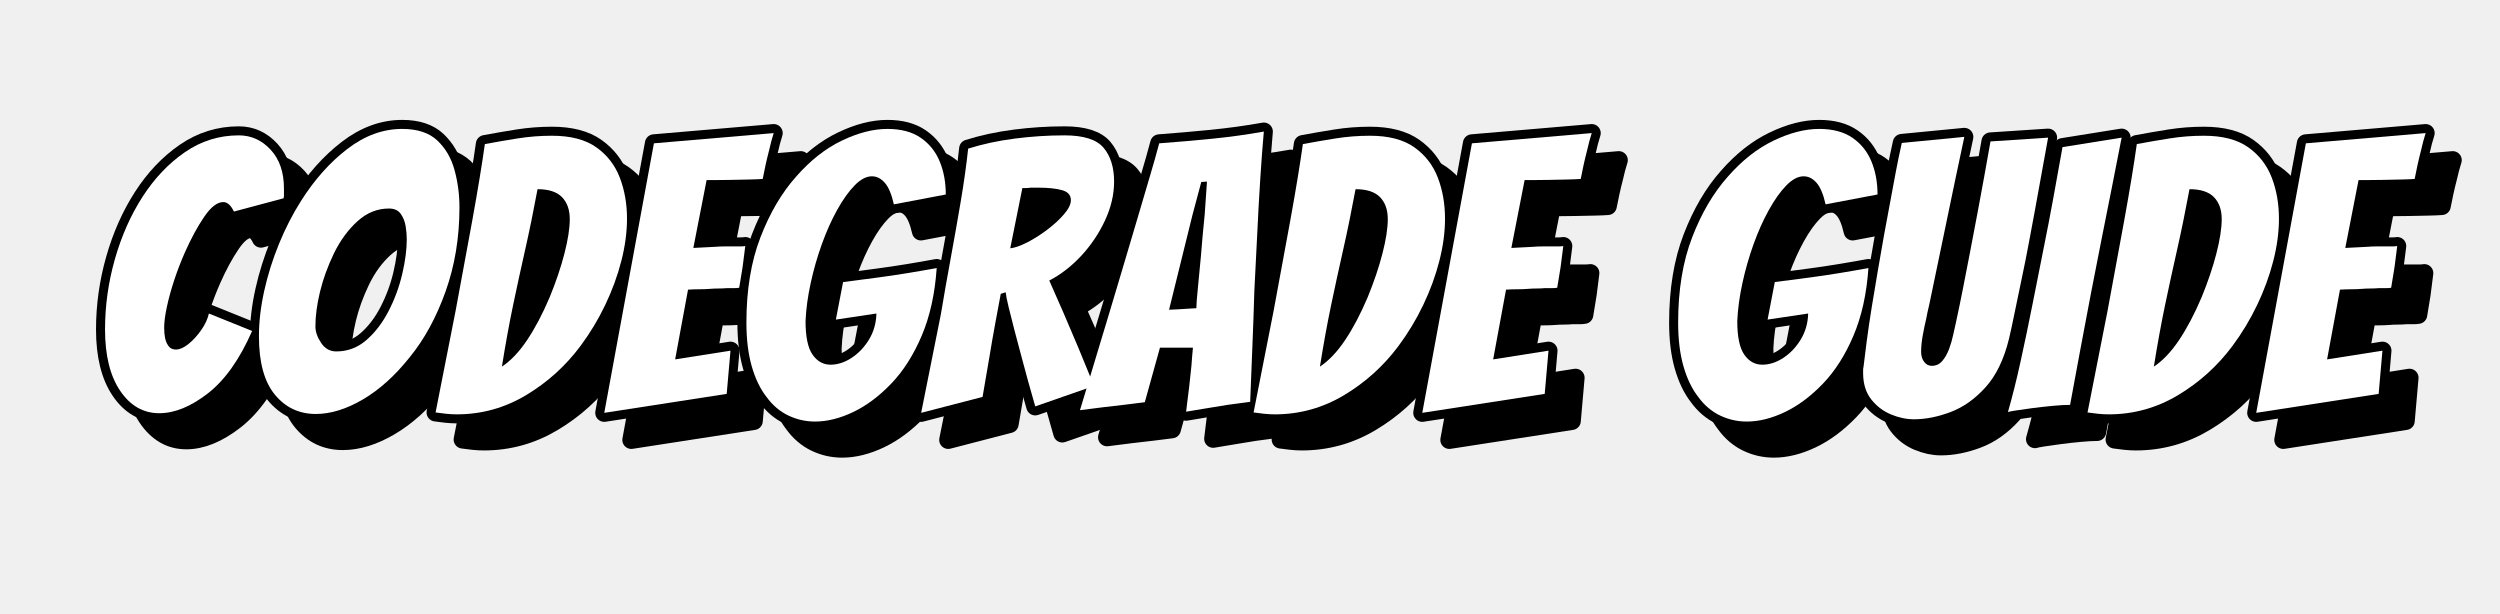
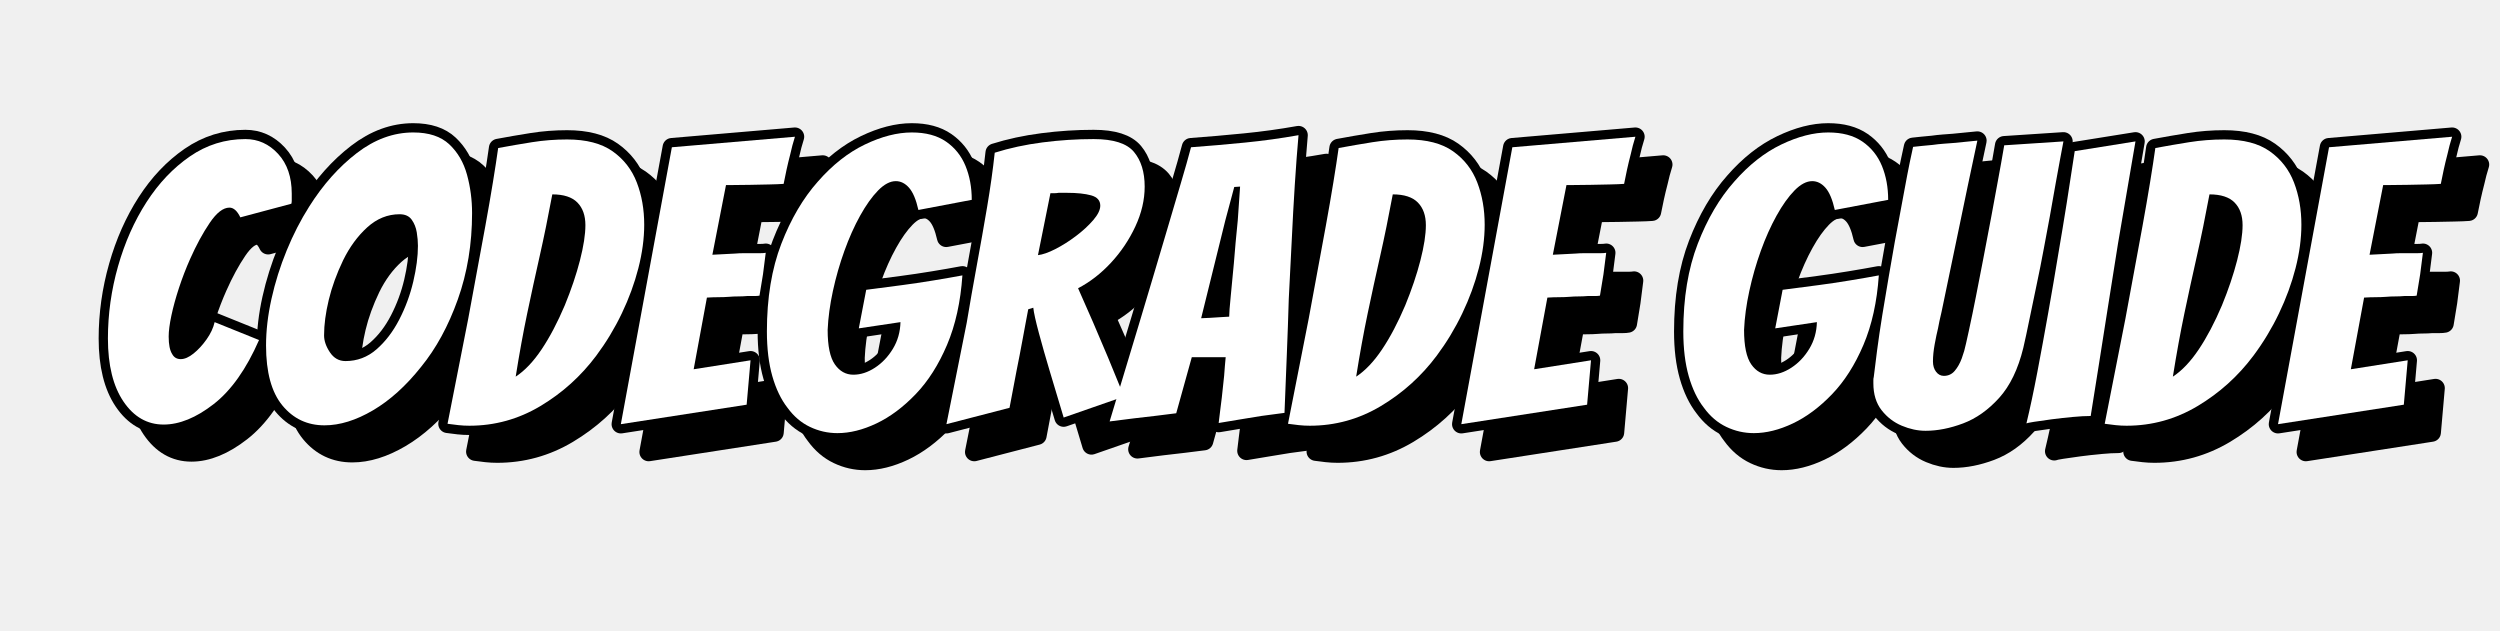
- <svg xmlns="http://www.w3.org/2000/svg" viewBox="0 0 277.0 68.0" width="277.0" height="68.0">
-   <g transform="translate(13.0, 48.7) scale(0.042, -0.042)" fill="#000" stroke="#000" stroke-width="47.6" stroke-linejoin="round">
+ <svg xmlns="http://www.w3.org/2000/svg" viewBox="0 0 269.6 68.0" width="269.6" height="68.0">
+   <g transform="translate(13, 48.7) scale(0.042, -0.042)" fill="#000" stroke="#000" stroke-width="47.6" stroke-linejoin="round">
    <g transform="translate(0, 0)">
      <path d="M182 -2Q119 -2 79.0 57.0Q39 116 39 219Q39 313 65.0 404.5Q91 496 138 569Q185 642 249.5 686.5Q314 731 392 731Q441 731 476.0 693.0Q511 655 511 591V579Q511 575 511.0 572.0Q511 569 510 565L379 530Q367 555 351 555Q327 555 300.5 516.0Q274 477 250 423Q234 387 221.5 349.0Q209 311 202.0 278.0Q195 245 195 224Q195 193 204 179Q211 166 226 166Q241 166 259.0 180.5Q277 195 292.5 217.0Q308 239 313 261L427 215Q378 103 310.5 50.5Q243 -2 182 -2Z" />
    </g>
    <g transform="translate(414, 0)">
      <path d="M181 -4Q115 -4 73.0 47.0Q31 98 31 201Q31 258 45.0 321.0Q59 384 84.0 445.0Q109 506 142 558Q195 642 264.0 695.0Q333 748 409 748Q469 748 501.5 717.5Q534 687 547.0 639.5Q560 592 560 541Q560 422 523.5 319.5Q487 217 429 146Q371 73 305.5 34.5Q240 -4 181 -4ZM235 161Q280 161 314.5 191.0Q349 221 373.0 267.5Q397 314 409.0 365.0Q421 416 421 457Q421 473 418.0 491.5Q415 510 405.0 524.0Q395 538 374 538Q328 538 291.0 504.5Q254 471 229 420Q204 368 192.0 318.0Q180 268 180 227Q180 206 195.0 183.5Q210 161 235 161Z" />
    </g>
    <g transform="translate(907, 0)">
      <path d="M60 -5Q46 -5 32.0 -3.5Q18 -2 4 0L57 269Q67 324 78.5 385.5Q90 447 101.0 507.5Q112 568 120.5 620.0Q129 672 134 708Q177 716 221.0 723.0Q265 730 311 730Q385 730 428.0 699.5Q471 669 490.0 619.5Q509 570 509 511Q509 458 494.0 399.5Q479 341 451.5 283.5Q424 226 386 175Q327 96 242.5 45.5Q158 -5 60 -5ZM179 121Q214 144 245.5 191.0Q277 238 305 304Q330 365 344.0 419.5Q358 474 358 510Q358 547 337.5 568.0Q317 589 273 589Q257 503 240.5 430.0Q224 357 208.5 283.0Q193 209 179 121Z" />
    </g>
    <g transform="translate(1348, 0)">
      <path d="M8 -1 139 710 455 737Q448 715 443 692Q438 673 433.5 652.5Q429 632 426 616Q413 615 389.0 614.5Q365 614 340.0 613.5Q315 613 297.0 613.0Q279 613 278 613L243 434L301 437Q312 438 323.5 438.0Q335 438 346 438Q357 438 366.0 438.0Q375 438 380 439Q378 425 376.5 411.5Q375 398 373 384L364 329Q359 328 351.0 328.0Q343 328 332 328Q321 327 309.0 327.0Q297 327 286 326Q273 325 259.0 325.0Q245 325 229 324L195 140L341 163L331 49Z" />
    </g>
    <g transform="translate(1689, 0)">
      <path d="M223 -24Q186 -24 152.5 -8.0Q119 8 95 41Q70 73 56.0 122.0Q42 171 42 237Q42 366 79.0 462.0Q116 558 173 622Q229 686 293.5 717.0Q358 748 414 748Q468 748 502.0 724.5Q536 701 552.0 662.0Q568 623 568 575L431 549Q422 589 407.0 606.0Q392 623 373 623Q351 623 327.5 599.0Q304 575 281.5 534.5Q259 494 241.0 444.0Q223 394 211.5 341.0Q200 288 198 241Q198 179 216.5 152.5Q235 126 264 126Q292 126 319.5 144.0Q347 162 365.5 192.5Q384 223 385 261L278 245L297 344L389 356Q427 361 469.5 368.0Q512 375 544 381Q537 279 504.5 202.5Q472 126 424.0 76.0Q376 26 323.5 1.0Q271 -24 223 -24Z" />
    </g>
    <g transform="translate(2188, 0)">
-       <path d="M4 -1 56 259Q68 331 82.0 407.0Q96 483 108.5 557.0Q121 631 128 696Q185 714 251.0 722.5Q317 731 382 731Q458 731 485.5 698.0Q513 665 513 609Q513 558 489.0 506.5Q465 455 426.5 413.5Q388 372 342 348Q360 308 380.5 260.5Q401 213 419 170Q429 145 439.5 120.0Q450 95 460 70L305 16Q295 51 286.0 83.0Q277 115 269 146Q259 183 250.0 217.5Q241 252 234.5 279.0Q228 306 227 317L214 313Q208 281 199.5 235.0Q191 189 184 146L166 41ZM239 433Q257 435 283.5 448.5Q310 462 336.5 482.0Q363 502 381.0 523.0Q399 544 399 560Q399 580 375.5 586.5Q352 593 314 593H292Q286 592 281.0 592.0Q276 592 271 592Z" />
+       <path d="M4 -1 56 259Q68 331 82.0 407.0Q96 483 108.5 557.0Q121 631 128 696Q185 714 251.0 722.5Q317 731 382 731Q458 731 485.5 698.0Q513 665 513 609Q513 558 489.0 506.5Q465 455 426.5 413.5Q388 372 342 348Q360 308 380.5 260.5Q401 213 419 170Q429 145 439.5 120.0Q450 95 460 70L305 16L269 136Q254 186 241.5 232.5Q229 279 227 298L214 294Q211 278 207.5 259.5Q204 241 200 219Q196 197 192.0 176.5Q188 156 184 136L166 41ZM239 433Q257 435 283.5 448.5Q310 462 336.5 482.0Q363 502 381.0 523.0Q399 544 399 560Q399 580 375.5 586.5Q352 593 314 593H292Q286 592 281.0 592.0Q276 592 271 592Z" />
    </g>
    <g transform="translate(2632, 0)">
      <path d="M259 2Q261 19 263.0 35.0Q265 51 267 67L273 123Q274 137 275.0 149.0Q276 161 277 171H190L150 27Q128 24 98.0 20.5Q68 17 42 14Q26 12 10.5 10.0Q-5 8 -21 6L58 268Q72 315 90.0 375.0Q108 435 126.5 498.0Q145 561 161.5 616.5Q178 672 188 710Q256 715 326.5 722.0Q397 729 464 741Q459 685 454.5 614.5Q450 544 446.5 469.0Q443 394 439 321Q437 252 434.0 178.5Q431 105 428 28Q413 26 398.0 24.0Q383 22 368 20Q343 16 313.0 11.0Q283 6 259 2ZM214 271Q220 271 236.5 272.0Q253 273 268.0 274.0Q283 275 286 275Q286 288 290.0 328.0Q294 368 298 412Q300 438 302.5 465.5Q305 493 308 522L314 609L299 608L276 522Z" />
    </g>
    <g transform="translate(3065, 0)">
      <path d="M60 -5Q46 -5 32.0 -3.5Q18 -2 4 0L57 269Q67 324 78.5 385.5Q90 447 101.0 507.5Q112 568 120.5 620.0Q129 672 134 708Q177 716 221.0 723.0Q265 730 311 730Q385 730 428.0 699.5Q471 669 490.0 619.5Q509 570 509 511Q509 458 494.0 399.5Q479 341 451.5 283.5Q424 226 386 175Q327 96 242.5 45.5Q158 -5 60 -5ZM179 121Q214 144 245.5 191.0Q277 238 305 304Q330 365 344.0 419.5Q358 474 358 510Q358 547 337.5 568.0Q317 589 273 589Q257 503 240.5 430.0Q224 357 208.5 283.0Q193 209 179 121Z" />
    </g>
    <g transform="translate(3506, 0)">
      <path d="M8 -1 139 710 455 737Q448 715 443 692Q438 673 433.5 652.5Q429 632 426 616Q413 615 389.0 614.5Q365 614 340.0 613.5Q315 613 297.0 613.0Q279 613 278 613L243 434L301 437Q312 438 323.5 438.0Q335 438 346 438Q357 438 366.0 438.0Q375 438 380 439Q378 425 376.5 411.5Q375 398 373 384L364 329Q359 328 351.0 328.0Q343 328 332 328Q321 327 309.0 327.0Q297 327 286 326Q273 325 259.0 325.0Q245 325 229 324L195 140L341 163L331 49Z" />
    </g>
-     <g transform="translate(4147, 0)">
+     <g transform="translate(4042, 0)">
      <path d="M223 -24Q186 -24 152.5 -8.0Q119 8 95 41Q70 73 56.0 122.0Q42 171 42 237Q42 366 79.0 462.0Q116 558 173 622Q229 686 293.5 717.0Q358 748 414 748Q468 748 502.0 724.5Q536 701 552.0 662.0Q568 623 568 575L431 549Q422 589 407.0 606.0Q392 623 373 623Q351 623 327.5 599.0Q304 575 281.5 534.5Q259 494 241.0 444.0Q223 394 211.5 341.0Q200 288 198 241Q198 179 216.5 152.5Q235 126 264 126Q292 126 319.5 144.0Q347 162 365.5 192.5Q384 223 385 261L278 245L297 344L389 356Q427 361 469.5 368.0Q512 375 544 381Q537 279 504.5 202.5Q472 126 424.0 76.0Q376 26 323.5 1.0Q271 -24 223 -24Z" />
    </g>
-     <g transform="translate(4646, 0)">
-       <path d="M165 -18Q135 -18 104.0 -5.0Q73 8 52.0 35.0Q31 62 31 104V112Q31 117 32 120Q35 146 40.5 188.0Q46 230 54.0 279.5Q62 329 70.5 378.0Q79 427 86 467Q101 547 110.0 596.0Q119 645 124.5 671.5Q130 698 133 711L298 727Q285 666 273.5 611.5Q262 557 252 508L206 287Q200 262 197 245Q193 229 188.5 204.5Q184 180 184 160Q184 144 192.0 133.5Q200 123 212 123Q229 123 240.0 136.0Q251 149 258.0 168.0Q265 187 269.0 206.5Q273 226 276 238Q286 284 294.5 327.5Q303 371 312.5 420.0Q322 469 334 533Q342 577 350.5 622.5Q359 668 367 715L519 725L484 532Q477 495 468.5 449.0Q460 403 450.0 356.0Q440 309 431.5 267.0Q423 225 416 195Q396 113 354.0 66.5Q312 20 261.5 1.0Q211 -18 165 -18Z" />
+     <g transform="translate(4541, 0)">
+       <path d="M165 -18Q135 -18 104.0 -5.0Q73 8 52.0 35.0Q31 62 31 104V112Q31 117 32 120Q35 146 40.5 188.0Q46 230 54.0 279.5Q62 329 70.5 378.0Q79 427 86 467Q101 547 110.0 596.0Q119 645 124.5 671.5Q130 698 133 711Q144 712 156.5 713.5Q169 715 183 716Q197 718 210.5 719.0Q224 720 237 721L298 727Q285 666 273.5 611.5Q262 557 252 508L206 287Q200 262 197 245Q193 229 188.5 204.5Q184 180 184 160Q184 144 192.0 133.5Q200 123 212 123Q229 123 240.0 136.0Q251 149 258.0 168.0Q265 187 269.0 206.5Q273 226 276 238Q286 284 294.5 327.5Q303 371 312.5 420.0Q322 469 334 533Q342 577 350.5 622.5Q359 668 367 715L519 725Q519 725 510.0 677.0Q501 629 484 532Q477 495 468.5 449.0Q460 403 450.0 356.0Q440 309 431.5 267.0Q423 225 416 195Q396 113 354.0 66.5Q312 20 261.5 1.0Q211 -18 165 -18Z" />
    </g>
-     <g transform="translate(5065, 0)">
-       <path d="M-6 1Q11 60 27.5 135.0Q44 210 59.5 288.5Q75 367 89 437Q102 501 114.0 567.0Q126 633 138 700L294 725Q281 658 268.0 592.5Q255 527 242 462Q228 392 213.0 314.0Q198 236 184.0 160.5Q170 85 158 20Q140 20 113.0 17.5Q86 15 59.0 11.5Q32 8 13.5 5.0Q-5 2 -6 1Z" />
+     <g transform="translate(4960, 0)">
+       <path d="M5 1Q19 59 33.0 132.5Q47 206 61.0 285.0Q75 364 87 437Q98 501 108.5 567.0Q119 633 129 700L285 725L240 462Q225 369 213.5 295.0Q202 221 191.5 155.0Q181 89 170 20Q151 20 124.0 17.5Q97 15 70.0 11.5Q43 8 24.5 5.0Q6 2 5 1Z" />
    </g>
-     <g transform="translate(5265, 0)">
+     <g transform="translate(5162, 0)">
      <path d="M60 -5Q46 -5 32.0 -3.5Q18 -2 4 0L57 269Q67 324 78.5 385.5Q90 447 101.0 507.5Q112 568 120.5 620.0Q129 672 134 708Q177 716 221.0 723.0Q265 730 311 730Q385 730 428.0 699.5Q471 669 490.0 619.5Q509 570 509 511Q509 458 494.0 399.5Q479 341 451.5 283.5Q424 226 386 175Q327 96 242.5 45.5Q158 -5 60 -5ZM179 121Q214 144 245.5 191.0Q277 238 305 304Q330 365 344.0 419.5Q358 474 358 510Q358 547 337.5 568.0Q317 589 273 589Q257 503 240.5 430.0Q224 357 208.5 283.0Q193 209 179 121Z" />
    </g>
-     <g transform="translate(5706, 0)">
+     <g transform="translate(5603, 0)">
      <path d="M8 -1 139 710 455 737Q448 715 443 692Q438 673 433.5 652.5Q429 632 426 616Q413 615 389.0 614.5Q365 614 340.0 613.5Q315 613 297.0 613.0Q279 613 278 613L243 434L301 437Q312 438 323.5 438.0Q335 438 346 438Q357 438 366.0 438.0Q375 438 380 439Q378 425 376.5 411.5Q375 398 373 384L364 329Q359 328 351.0 328.0Q343 328 332 328Q321 327 309.0 327.0Q297 327 286 326Q273 325 259.0 325.0Q245 325 229 324L195 140L341 163L331 49Z" />
    </g>
  </g>
-   <g transform="translate(10.0, 45.7) scale(0.042, -0.042)" fill="#000" stroke="#000" stroke-width="47.6" stroke-linejoin="round">
+   <g transform="translate(10, 45.7) scale(0.042, -0.042)" fill="#000" stroke="#000" stroke-width="47.6" stroke-linejoin="round">
    <g transform="translate(0, 0)">
      <path d="M182 -2Q119 -2 79.0 57.0Q39 116 39 219Q39 313 65.0 404.5Q91 496 138 569Q185 642 249.5 686.5Q314 731 392 731Q441 731 476.0 693.0Q511 655 511 591V579Q511 575 511.0 572.0Q511 569 510 565L379 530Q367 555 351 555Q327 555 300.5 516.0Q274 477 250 423Q234 387 221.5 349.0Q209 311 202.0 278.0Q195 245 195 224Q195 193 204 179Q211 166 226 166Q241 166 259.0 180.5Q277 195 292.5 217.0Q308 239 313 261L427 215Q378 103 310.5 50.5Q243 -2 182 -2Z" />
    </g>
    <g transform="translate(414, 0)">
      <path d="M181 -4Q115 -4 73.0 47.0Q31 98 31 201Q31 258 45.0 321.0Q59 384 84.0 445.0Q109 506 142 558Q195 642 264.0 695.0Q333 748 409 748Q469 748 501.5 717.5Q534 687 547.0 639.5Q560 592 560 541Q560 422 523.5 319.5Q487 217 429 146Q371 73 305.5 34.5Q240 -4 181 -4ZM235 161Q280 161 314.5 191.0Q349 221 373.0 267.5Q397 314 409.0 365.0Q421 416 421 457Q421 473 418.0 491.5Q415 510 405.0 524.0Q395 538 374 538Q328 538 291.0 504.5Q254 471 229 420Q204 368 192.0 318.0Q180 268 180 227Q180 206 195.0 183.5Q210 161 235 161Z" />
    </g>
    <g transform="translate(907, 0)">
      <path d="M60 -5Q46 -5 32.0 -3.5Q18 -2 4 0L57 269Q67 324 78.5 385.5Q90 447 101.0 507.5Q112 568 120.5 620.0Q129 672 134 708Q177 716 221.0 723.0Q265 730 311 730Q385 730 428.0 699.5Q471 669 490.0 619.5Q509 570 509 511Q509 458 494.0 399.5Q479 341 451.5 283.5Q424 226 386 175Q327 96 242.5 45.5Q158 -5 60 -5ZM179 121Q214 144 245.5 191.0Q277 238 305 304Q330 365 344.0 419.5Q358 474 358 510Q358 547 337.5 568.0Q317 589 273 589Q257 503 240.5 430.0Q224 357 208.5 283.0Q193 209 179 121Z" />
    </g>
    <g transform="translate(1348, 0)">
      <path d="M8 -1 139 710 455 737Q448 715 443 692Q438 673 433.5 652.5Q429 632 426 616Q413 615 389.0 614.5Q365 614 340.0 613.5Q315 613 297.0 613.0Q279 613 278 613L243 434L301 437Q312 438 323.5 438.0Q335 438 346 438Q357 438 366.0 438.0Q375 438 380 439Q378 425 376.5 411.5Q375 398 373 384L364 329Q359 328 351.0 328.0Q343 328 332 328Q321 327 309.0 327.0Q297 327 286 326Q273 325 259.0 325.0Q245 325 229 324L195 140L341 163L331 49Z" />
    </g>
    <g transform="translate(1689, 0)">
      <path d="M223 -24Q186 -24 152.5 -8.0Q119 8 95 41Q70 73 56.0 122.0Q42 171 42 237Q42 366 79.0 462.0Q116 558 173 622Q229 686 293.5 717.0Q358 748 414 748Q468 748 502.0 724.5Q536 701 552.0 662.0Q568 623 568 575L431 549Q422 589 407.0 606.0Q392 623 373 623Q351 623 327.5 599.0Q304 575 281.5 534.5Q259 494 241.0 444.0Q223 394 211.5 341.0Q200 288 198 241Q198 179 216.5 152.5Q235 126 264 126Q292 126 319.5 144.0Q347 162 365.5 192.5Q384 223 385 261L278 245L297 344L389 356Q427 361 469.5 368.0Q512 375 544 381Q537 279 504.5 202.5Q472 126 424.0 76.0Q376 26 323.5 1.0Q271 -24 223 -24Z" />
    </g>
    <g transform="translate(2188, 0)">
-       <path d="M4 -1 56 259Q68 331 82.0 407.0Q96 483 108.5 557.0Q121 631 128 696Q185 714 251.0 722.5Q317 731 382 731Q458 731 485.5 698.0Q513 665 513 609Q513 558 489.0 506.5Q465 455 426.5 413.5Q388 372 342 348Q360 308 380.5 260.5Q401 213 419 170Q429 145 439.5 120.0Q450 95 460 70L305 16Q295 51 286.0 83.0Q277 115 269 146Q259 183 250.0 217.5Q241 252 234.5 279.0Q228 306 227 317L214 313Q208 281 199.5 235.0Q191 189 184 146L166 41ZM239 433Q257 435 283.5 448.5Q310 462 336.5 482.0Q363 502 381.0 523.0Q399 544 399 560Q399 580 375.5 586.5Q352 593 314 593H292Q286 592 281.0 592.0Q276 592 271 592Z" />
+       <path d="M4 -1 56 259Q68 331 82.0 407.0Q96 483 108.5 557.0Q121 631 128 696Q185 714 251.0 722.5Q317 731 382 731Q458 731 485.5 698.0Q513 665 513 609Q513 558 489.0 506.5Q465 455 426.5 413.5Q388 372 342 348Q360 308 380.5 260.5Q401 213 419 170Q429 145 439.5 120.0Q450 95 460 70L305 16L269 136Q254 186 241.5 232.5Q229 279 227 298L214 294Q211 278 207.5 259.5Q204 241 200 219Q196 197 192.0 176.5Q188 156 184 136L166 41ZM239 433Q257 435 283.5 448.5Q310 462 336.5 482.0Q363 502 381.0 523.0Q399 544 399 560Q399 580 375.5 586.5Q352 593 314 593H292Q286 592 281.0 592.0Q276 592 271 592Z" />
    </g>
    <g transform="translate(2632, 0)">
      <path d="M259 2Q261 19 263.0 35.0Q265 51 267 67L273 123Q274 137 275.0 149.0Q276 161 277 171H190L150 27Q128 24 98.0 20.5Q68 17 42 14Q26 12 10.5 10.0Q-5 8 -21 6L58 268Q72 315 90.0 375.0Q108 435 126.5 498.0Q145 561 161.5 616.5Q178 672 188 710Q256 715 326.5 722.0Q397 729 464 741Q459 685 454.5 614.5Q450 544 446.5 469.0Q443 394 439 321Q437 252 434.0 178.5Q431 105 428 28Q413 26 398.0 24.0Q383 22 368 20Q343 16 313.0 11.0Q283 6 259 2ZM214 271Q220 271 236.5 272.0Q253 273 268.0 274.0Q283 275 286 275Q286 288 290.0 328.0Q294 368 298 412Q300 438 302.5 465.5Q305 493 308 522L314 609L299 608L276 522Z" />
    </g>
    <g transform="translate(3065, 0)">
      <path d="M60 -5Q46 -5 32.0 -3.5Q18 -2 4 0L57 269Q67 324 78.5 385.5Q90 447 101.0 507.5Q112 568 120.5 620.0Q129 672 134 708Q177 716 221.0 723.0Q265 730 311 730Q385 730 428.0 699.5Q471 669 490.0 619.5Q509 570 509 511Q509 458 494.0 399.5Q479 341 451.5 283.5Q424 226 386 175Q327 96 242.5 45.5Q158 -5 60 -5ZM179 121Q214 144 245.5 191.0Q277 238 305 304Q330 365 344.0 419.5Q358 474 358 510Q358 547 337.5 568.0Q317 589 273 589Q257 503 240.5 430.0Q224 357 208.5 283.0Q193 209 179 121Z" />
    </g>
    <g transform="translate(3506, 0)">
      <path d="M8 -1 139 710 455 737Q448 715 443 692Q438 673 433.5 652.5Q429 632 426 616Q413 615 389.0 614.5Q365 614 340.0 613.5Q315 613 297.0 613.0Q279 613 278 613L243 434L301 437Q312 438 323.5 438.0Q335 438 346 438Q357 438 366.0 438.0Q375 438 380 439Q378 425 376.5 411.5Q375 398 373 384L364 329Q359 328 351.0 328.0Q343 328 332 328Q321 327 309.0 327.0Q297 327 286 326Q273 325 259.0 325.0Q245 325 229 324L195 140L341 163L331 49Z" />
    </g>
-     <g transform="translate(4147, 0)">
+     <g transform="translate(4042, 0)">
      <path d="M223 -24Q186 -24 152.5 -8.0Q119 8 95 41Q70 73 56.0 122.0Q42 171 42 237Q42 366 79.0 462.0Q116 558 173 622Q229 686 293.5 717.0Q358 748 414 748Q468 748 502.0 724.5Q536 701 552.0 662.0Q568 623 568 575L431 549Q422 589 407.0 606.0Q392 623 373 623Q351 623 327.5 599.0Q304 575 281.5 534.5Q259 494 241.0 444.0Q223 394 211.5 341.0Q200 288 198 241Q198 179 216.5 152.5Q235 126 264 126Q292 126 319.5 144.0Q347 162 365.5 192.5Q384 223 385 261L278 245L297 344L389 356Q427 361 469.5 368.0Q512 375 544 381Q537 279 504.5 202.5Q472 126 424.0 76.0Q376 26 323.5 1.0Q271 -24 223 -24Z" />
    </g>
-     <g transform="translate(4646, 0)">
-       <path d="M165 -18Q135 -18 104.0 -5.0Q73 8 52.0 35.0Q31 62 31 104V112Q31 117 32 120Q35 146 40.5 188.0Q46 230 54.0 279.5Q62 329 70.5 378.0Q79 427 86 467Q101 547 110.0 596.0Q119 645 124.5 671.5Q130 698 133 711L298 727Q285 666 273.5 611.5Q262 557 252 508L206 287Q200 262 197 245Q193 229 188.5 204.5Q184 180 184 160Q184 144 192.0 133.5Q200 123 212 123Q229 123 240.0 136.0Q251 149 258.0 168.0Q265 187 269.0 206.5Q273 226 276 238Q286 284 294.5 327.5Q303 371 312.5 420.0Q322 469 334 533Q342 577 350.5 622.5Q359 668 367 715L519 725L484 532Q477 495 468.5 449.0Q460 403 450.0 356.0Q440 309 431.5 267.0Q423 225 416 195Q396 113 354.0 66.5Q312 20 261.5 1.0Q211 -18 165 -18Z" />
+     <g transform="translate(4541, 0)">
+       <path d="M165 -18Q135 -18 104.0 -5.0Q73 8 52.0 35.0Q31 62 31 104V112Q31 117 32 120Q35 146 40.5 188.0Q46 230 54.0 279.5Q62 329 70.5 378.0Q79 427 86 467Q101 547 110.0 596.0Q119 645 124.5 671.5Q130 698 133 711Q144 712 156.5 713.5Q169 715 183 716Q197 718 210.5 719.0Q224 720 237 721L298 727Q285 666 273.5 611.5Q262 557 252 508L206 287Q200 262 197 245Q193 229 188.5 204.5Q184 180 184 160Q184 144 192.0 133.5Q200 123 212 123Q229 123 240.0 136.0Q251 149 258.0 168.0Q265 187 269.0 206.5Q273 226 276 238Q286 284 294.5 327.5Q303 371 312.5 420.0Q322 469 334 533Q342 577 350.5 622.5Q359 668 367 715L519 725Q519 725 510.0 677.0Q501 629 484 532Q477 495 468.5 449.0Q460 403 450.0 356.0Q440 309 431.5 267.0Q423 225 416 195Q396 113 354.0 66.5Q312 20 261.5 1.0Q211 -18 165 -18Z" />
    </g>
-     <g transform="translate(5065, 0)">
-       <path d="M-6 1Q11 60 27.5 135.0Q44 210 59.5 288.5Q75 367 89 437Q102 501 114.0 567.0Q126 633 138 700L294 725Q281 658 268.0 592.5Q255 527 242 462Q228 392 213.0 314.0Q198 236 184.0 160.5Q170 85 158 20Q140 20 113.0 17.5Q86 15 59.0 11.5Q32 8 13.5 5.0Q-5 2 -6 1Z" />
+     <g transform="translate(4960, 0)">
+       <path d="M5 1Q19 59 33.0 132.5Q47 206 61.0 285.0Q75 364 87 437Q98 501 108.5 567.0Q119 633 129 700L285 725L240 462Q225 369 213.5 295.0Q202 221 191.5 155.0Q181 89 170 20Q151 20 124.0 17.5Q97 15 70.0 11.5Q43 8 24.5 5.0Q6 2 5 1Z" />
    </g>
-     <g transform="translate(5265, 0)">
+     <g transform="translate(5162, 0)">
      <path d="M60 -5Q46 -5 32.0 -3.5Q18 -2 4 0L57 269Q67 324 78.5 385.5Q90 447 101.0 507.5Q112 568 120.5 620.0Q129 672 134 708Q177 716 221.0 723.0Q265 730 311 730Q385 730 428.0 699.5Q471 669 490.0 619.5Q509 570 509 511Q509 458 494.0 399.5Q479 341 451.5 283.5Q424 226 386 175Q327 96 242.5 45.5Q158 -5 60 -5ZM179 121Q214 144 245.5 191.0Q277 238 305 304Q330 365 344.0 419.5Q358 474 358 510Q358 547 337.5 568.0Q317 589 273 589Q257 503 240.5 430.0Q224 357 208.5 283.0Q193 209 179 121Z" />
    </g>
-     <g transform="translate(5706, 0)">
+     <g transform="translate(5603, 0)">
      <path d="M8 -1 139 710 455 737Q448 715 443 692Q438 673 433.5 652.5Q429 632 426 616Q413 615 389.0 614.5Q365 614 340.0 613.5Q315 613 297.0 613.0Q279 613 278 613L243 434L301 437Q312 438 323.5 438.0Q335 438 346 438Q357 438 366.0 438.0Q375 438 380 439Q378 425 376.5 411.5Q375 398 373 384L364 329Q359 328 351.0 328.0Q343 328 332 328Q321 327 309.0 327.0Q297 327 286 326Q273 325 259.0 325.0Q245 325 229 324L195 140L341 163L331 49Z" />
    </g>
  </g>
-   <g transform="translate(10.0, 45.7) scale(0.042, -0.042)" fill="#FFFFFF" stroke="none">
+   <g transform="translate(10, 45.7) scale(0.042, -0.042)" fill="#FFFFFF" stroke="none">
    <g transform="translate(0, 0)">
      <path d="M182 -2Q119 -2 79.0 57.0Q39 116 39 219Q39 313 65.0 404.5Q91 496 138 569Q185 642 249.5 686.5Q314 731 392 731Q441 731 476.0 693.0Q511 655 511 591V579Q511 575 511.0 572.0Q511 569 510 565L379 530Q367 555 351 555Q327 555 300.5 516.0Q274 477 250 423Q234 387 221.5 349.0Q209 311 202.0 278.0Q195 245 195 224Q195 193 204 179Q211 166 226 166Q241 166 259.0 180.5Q277 195 292.5 217.0Q308 239 313 261L427 215Q378 103 310.5 50.5Q243 -2 182 -2Z" />
    </g>
    <g transform="translate(414, 0)">
      <path d="M181 -4Q115 -4 73.0 47.0Q31 98 31 201Q31 258 45.0 321.0Q59 384 84.0 445.0Q109 506 142 558Q195 642 264.0 695.0Q333 748 409 748Q469 748 501.5 717.5Q534 687 547.0 639.5Q560 592 560 541Q560 422 523.5 319.5Q487 217 429 146Q371 73 305.5 34.5Q240 -4 181 -4ZM235 161Q280 161 314.5 191.0Q349 221 373.0 267.5Q397 314 409.0 365.0Q421 416 421 457Q421 473 418.0 491.5Q415 510 405.0 524.0Q395 538 374 538Q328 538 291.0 504.5Q254 471 229 420Q204 368 192.0 318.0Q180 268 180 227Q180 206 195.0 183.5Q210 161 235 161Z" />
    </g>
    <g transform="translate(907, 0)">
      <path d="M60 -5Q46 -5 32.0 -3.5Q18 -2 4 0L57 269Q67 324 78.5 385.5Q90 447 101.0 507.5Q112 568 120.5 620.0Q129 672 134 708Q177 716 221.0 723.0Q265 730 311 730Q385 730 428.0 699.5Q471 669 490.0 619.5Q509 570 509 511Q509 458 494.0 399.5Q479 341 451.5 283.5Q424 226 386 175Q327 96 242.5 45.5Q158 -5 60 -5ZM179 121Q214 144 245.5 191.0Q277 238 305 304Q330 365 344.0 419.5Q358 474 358 510Q358 547 337.5 568.0Q317 589 273 589Q257 503 240.5 430.0Q224 357 208.5 283.0Q193 209 179 121Z" />
    </g>
    <g transform="translate(1348, 0)">
      <path d="M8 -1 139 710 455 737Q448 715 443 692Q438 673 433.5 652.5Q429 632 426 616Q413 615 389.0 614.5Q365 614 340.0 613.5Q315 613 297.0 613.0Q279 613 278 613L243 434L301 437Q312 438 323.5 438.0Q335 438 346 438Q357 438 366.0 438.0Q375 438 380 439Q378 425 376.5 411.5Q375 398 373 384L364 329Q359 328 351.0 328.0Q343 328 332 328Q321 327 309.0 327.0Q297 327 286 326Q273 325 259.0 325.0Q245 325 229 324L195 140L341 163L331 49Z" />
    </g>
    <g transform="translate(1689, 0)">
      <path d="M223 -24Q186 -24 152.5 -8.0Q119 8 95 41Q70 73 56.0 122.0Q42 171 42 237Q42 366 79.0 462.0Q116 558 173 622Q229 686 293.5 717.0Q358 748 414 748Q468 748 502.0 724.5Q536 701 552.0 662.0Q568 623 568 575L431 549Q422 589 407.0 606.0Q392 623 373 623Q351 623 327.5 599.0Q304 575 281.5 534.5Q259 494 241.0 444.0Q223 394 211.5 341.0Q200 288 198 241Q198 179 216.5 152.5Q235 126 264 126Q292 126 319.5 144.0Q347 162 365.5 192.5Q384 223 385 261L278 245L297 344L389 356Q427 361 469.5 368.0Q512 375 544 381Q537 279 504.5 202.5Q472 126 424.0 76.0Q376 26 323.5 1.0Q271 -24 223 -24Z" />
    </g>
    <g transform="translate(2188, 0)">
-       <path d="M4 -1 56 259Q68 331 82.0 407.0Q96 483 108.5 557.0Q121 631 128 696Q185 714 251.0 722.5Q317 731 382 731Q458 731 485.5 698.0Q513 665 513 609Q513 558 489.0 506.5Q465 455 426.5 413.5Q388 372 342 348Q360 308 380.5 260.5Q401 213 419 170Q429 145 439.5 120.0Q450 95 460 70L305 16Q295 51 286.0 83.0Q277 115 269 146Q259 183 250.0 217.5Q241 252 234.5 279.0Q228 306 227 317L214 313Q208 281 199.5 235.0Q191 189 184 146L166 41ZM239 433Q257 435 283.5 448.5Q310 462 336.5 482.0Q363 502 381.0 523.0Q399 544 399 560Q399 580 375.5 586.5Q352 593 314 593H292Q286 592 281.0 592.0Q276 592 271 592Z" />
+       <path d="M4 -1 56 259Q68 331 82.0 407.0Q96 483 108.5 557.0Q121 631 128 696Q185 714 251.0 722.5Q317 731 382 731Q458 731 485.5 698.0Q513 665 513 609Q513 558 489.0 506.5Q465 455 426.5 413.5Q388 372 342 348Q360 308 380.5 260.5Q401 213 419 170Q429 145 439.5 120.0Q450 95 460 70L305 16L269 136Q254 186 241.5 232.5Q229 279 227 298L214 294Q211 278 207.5 259.5Q204 241 200 219Q196 197 192.0 176.5Q188 156 184 136L166 41ZM239 433Q257 435 283.5 448.5Q310 462 336.5 482.0Q363 502 381.0 523.0Q399 544 399 560Q399 580 375.5 586.5Q352 593 314 593H292Q286 592 281.0 592.0Q276 592 271 592Z" />
    </g>
    <g transform="translate(2632, 0)">
      <path d="M259 2Q261 19 263.0 35.0Q265 51 267 67L273 123Q274 137 275.0 149.0Q276 161 277 171H190L150 27Q128 24 98.0 20.5Q68 17 42 14Q26 12 10.5 10.0Q-5 8 -21 6L58 268Q72 315 90.0 375.0Q108 435 126.5 498.0Q145 561 161.5 616.5Q178 672 188 710Q256 715 326.5 722.0Q397 729 464 741Q459 685 454.5 614.5Q450 544 446.5 469.0Q443 394 439 321Q437 252 434.0 178.5Q431 105 428 28Q413 26 398.0 24.0Q383 22 368 20Q343 16 313.0 11.0Q283 6 259 2ZM214 271Q220 271 236.5 272.0Q253 273 268.0 274.0Q283 275 286 275Q286 288 290.0 328.0Q294 368 298 412Q300 438 302.5 465.5Q305 493 308 522L314 609L299 608L276 522Z" />
    </g>
    <g transform="translate(3065, 0)">
      <path d="M60 -5Q46 -5 32.0 -3.5Q18 -2 4 0L57 269Q67 324 78.5 385.5Q90 447 101.0 507.5Q112 568 120.5 620.0Q129 672 134 708Q177 716 221.0 723.0Q265 730 311 730Q385 730 428.0 699.5Q471 669 490.0 619.5Q509 570 509 511Q509 458 494.0 399.5Q479 341 451.5 283.5Q424 226 386 175Q327 96 242.5 45.5Q158 -5 60 -5ZM179 121Q214 144 245.5 191.0Q277 238 305 304Q330 365 344.0 419.5Q358 474 358 510Q358 547 337.5 568.0Q317 589 273 589Q257 503 240.5 430.0Q224 357 208.5 283.0Q193 209 179 121Z" />
    </g>
    <g transform="translate(3506, 0)">
      <path d="M8 -1 139 710 455 737Q448 715 443 692Q438 673 433.5 652.5Q429 632 426 616Q413 615 389.0 614.5Q365 614 340.0 613.5Q315 613 297.0 613.0Q279 613 278 613L243 434L301 437Q312 438 323.5 438.0Q335 438 346 438Q357 438 366.0 438.0Q375 438 380 439Q378 425 376.5 411.5Q375 398 373 384L364 329Q359 328 351.0 328.0Q343 328 332 328Q321 327 309.0 327.0Q297 327 286 326Q273 325 259.0 325.0Q245 325 229 324L195 140L341 163L331 49Z" />
    </g>
-     <g transform="translate(4147, 0)">
+     <g transform="translate(4042, 0)">
      <path d="M223 -24Q186 -24 152.5 -8.0Q119 8 95 41Q70 73 56.0 122.0Q42 171 42 237Q42 366 79.0 462.0Q116 558 173 622Q229 686 293.5 717.0Q358 748 414 748Q468 748 502.0 724.5Q536 701 552.0 662.0Q568 623 568 575L431 549Q422 589 407.0 606.0Q392 623 373 623Q351 623 327.5 599.0Q304 575 281.5 534.5Q259 494 241.0 444.0Q223 394 211.5 341.0Q200 288 198 241Q198 179 216.5 152.5Q235 126 264 126Q292 126 319.5 144.0Q347 162 365.5 192.5Q384 223 385 261L278 245L297 344L389 356Q427 361 469.5 368.0Q512 375 544 381Q537 279 504.5 202.5Q472 126 424.0 76.0Q376 26 323.5 1.0Q271 -24 223 -24Z" />
    </g>
-     <g transform="translate(4646, 0)">
-       <path d="M165 -18Q135 -18 104.0 -5.0Q73 8 52.0 35.0Q31 62 31 104V112Q31 117 32 120Q35 146 40.5 188.0Q46 230 54.0 279.5Q62 329 70.5 378.0Q79 427 86 467Q101 547 110.0 596.0Q119 645 124.5 671.5Q130 698 133 711L298 727Q285 666 273.5 611.5Q262 557 252 508L206 287Q200 262 197 245Q193 229 188.5 204.5Q184 180 184 160Q184 144 192.0 133.5Q200 123 212 123Q229 123 240.0 136.0Q251 149 258.0 168.0Q265 187 269.0 206.5Q273 226 276 238Q286 284 294.5 327.5Q303 371 312.5 420.0Q322 469 334 533Q342 577 350.5 622.5Q359 668 367 715L519 725L484 532Q477 495 468.5 449.0Q460 403 450.0 356.0Q440 309 431.5 267.0Q423 225 416 195Q396 113 354.0 66.5Q312 20 261.5 1.0Q211 -18 165 -18Z" />
+     <g transform="translate(4541, 0)">
+       <path d="M165 -18Q135 -18 104.0 -5.0Q73 8 52.0 35.0Q31 62 31 104V112Q31 117 32 120Q35 146 40.5 188.0Q46 230 54.0 279.5Q62 329 70.5 378.0Q79 427 86 467Q101 547 110.0 596.0Q119 645 124.5 671.5Q130 698 133 711Q144 712 156.5 713.5Q169 715 183 716Q197 718 210.5 719.0Q224 720 237 721L298 727Q285 666 273.5 611.5Q262 557 252 508L206 287Q200 262 197 245Q193 229 188.5 204.5Q184 180 184 160Q184 144 192.0 133.5Q200 123 212 123Q229 123 240.0 136.0Q251 149 258.0 168.0Q265 187 269.0 206.5Q273 226 276 238Q286 284 294.5 327.5Q303 371 312.5 420.0Q322 469 334 533Q342 577 350.5 622.5Q359 668 367 715L519 725Q519 725 510.0 677.0Q501 629 484 532Q477 495 468.5 449.0Q460 403 450.0 356.0Q440 309 431.5 267.0Q423 225 416 195Q396 113 354.0 66.5Q312 20 261.5 1.0Q211 -18 165 -18Z" />
    </g>
-     <g transform="translate(5065, 0)">
-       <path d="M-6 1Q11 60 27.5 135.0Q44 210 59.5 288.5Q75 367 89 437Q102 501 114.0 567.0Q126 633 138 700L294 725Q281 658 268.0 592.5Q255 527 242 462Q228 392 213.0 314.0Q198 236 184.0 160.5Q170 85 158 20Q140 20 113.0 17.5Q86 15 59.0 11.5Q32 8 13.5 5.0Q-5 2 -6 1Z" />
+     <g transform="translate(4960, 0)">
+       <path d="M5 1Q19 59 33.0 132.5Q47 206 61.0 285.0Q75 364 87 437Q98 501 108.5 567.0Q119 633 129 700L285 725L240 462Q225 369 213.5 295.0Q202 221 191.5 155.0Q181 89 170 20Q151 20 124.0 17.5Q97 15 70.0 11.5Q43 8 24.5 5.0Q6 2 5 1Z" />
    </g>
-     <g transform="translate(5265, 0)">
+     <g transform="translate(5162, 0)">
      <path d="M60 -5Q46 -5 32.0 -3.5Q18 -2 4 0L57 269Q67 324 78.5 385.5Q90 447 101.0 507.5Q112 568 120.5 620.0Q129 672 134 708Q177 716 221.0 723.0Q265 730 311 730Q385 730 428.0 699.5Q471 669 490.0 619.5Q509 570 509 511Q509 458 494.0 399.5Q479 341 451.5 283.5Q424 226 386 175Q327 96 242.5 45.5Q158 -5 60 -5ZM179 121Q214 144 245.5 191.0Q277 238 305 304Q330 365 344.0 419.5Q358 474 358 510Q358 547 337.5 568.0Q317 589 273 589Q257 503 240.5 430.0Q224 357 208.5 283.0Q193 209 179 121Z" />
    </g>
-     <g transform="translate(5706, 0)">
+     <g transform="translate(5603, 0)">
      <path d="M8 -1 139 710 455 737Q448 715 443 692Q438 673 433.5 652.5Q429 632 426 616Q413 615 389.0 614.5Q365 614 340.0 613.5Q315 613 297.0 613.0Q279 613 278 613L243 434L301 437Q312 438 323.5 438.0Q335 438 346 438Q357 438 366.0 438.0Q375 438 380 439Q378 425 376.5 411.5Q375 398 373 384L364 329Q359 328 351.0 328.0Q343 328 332 328Q321 327 309.0 327.0Q297 327 286 326Q273 325 259.0 325.0Q245 325 229 324L195 140L341 163L331 49Z" />
    </g>
  </g>
</svg>
